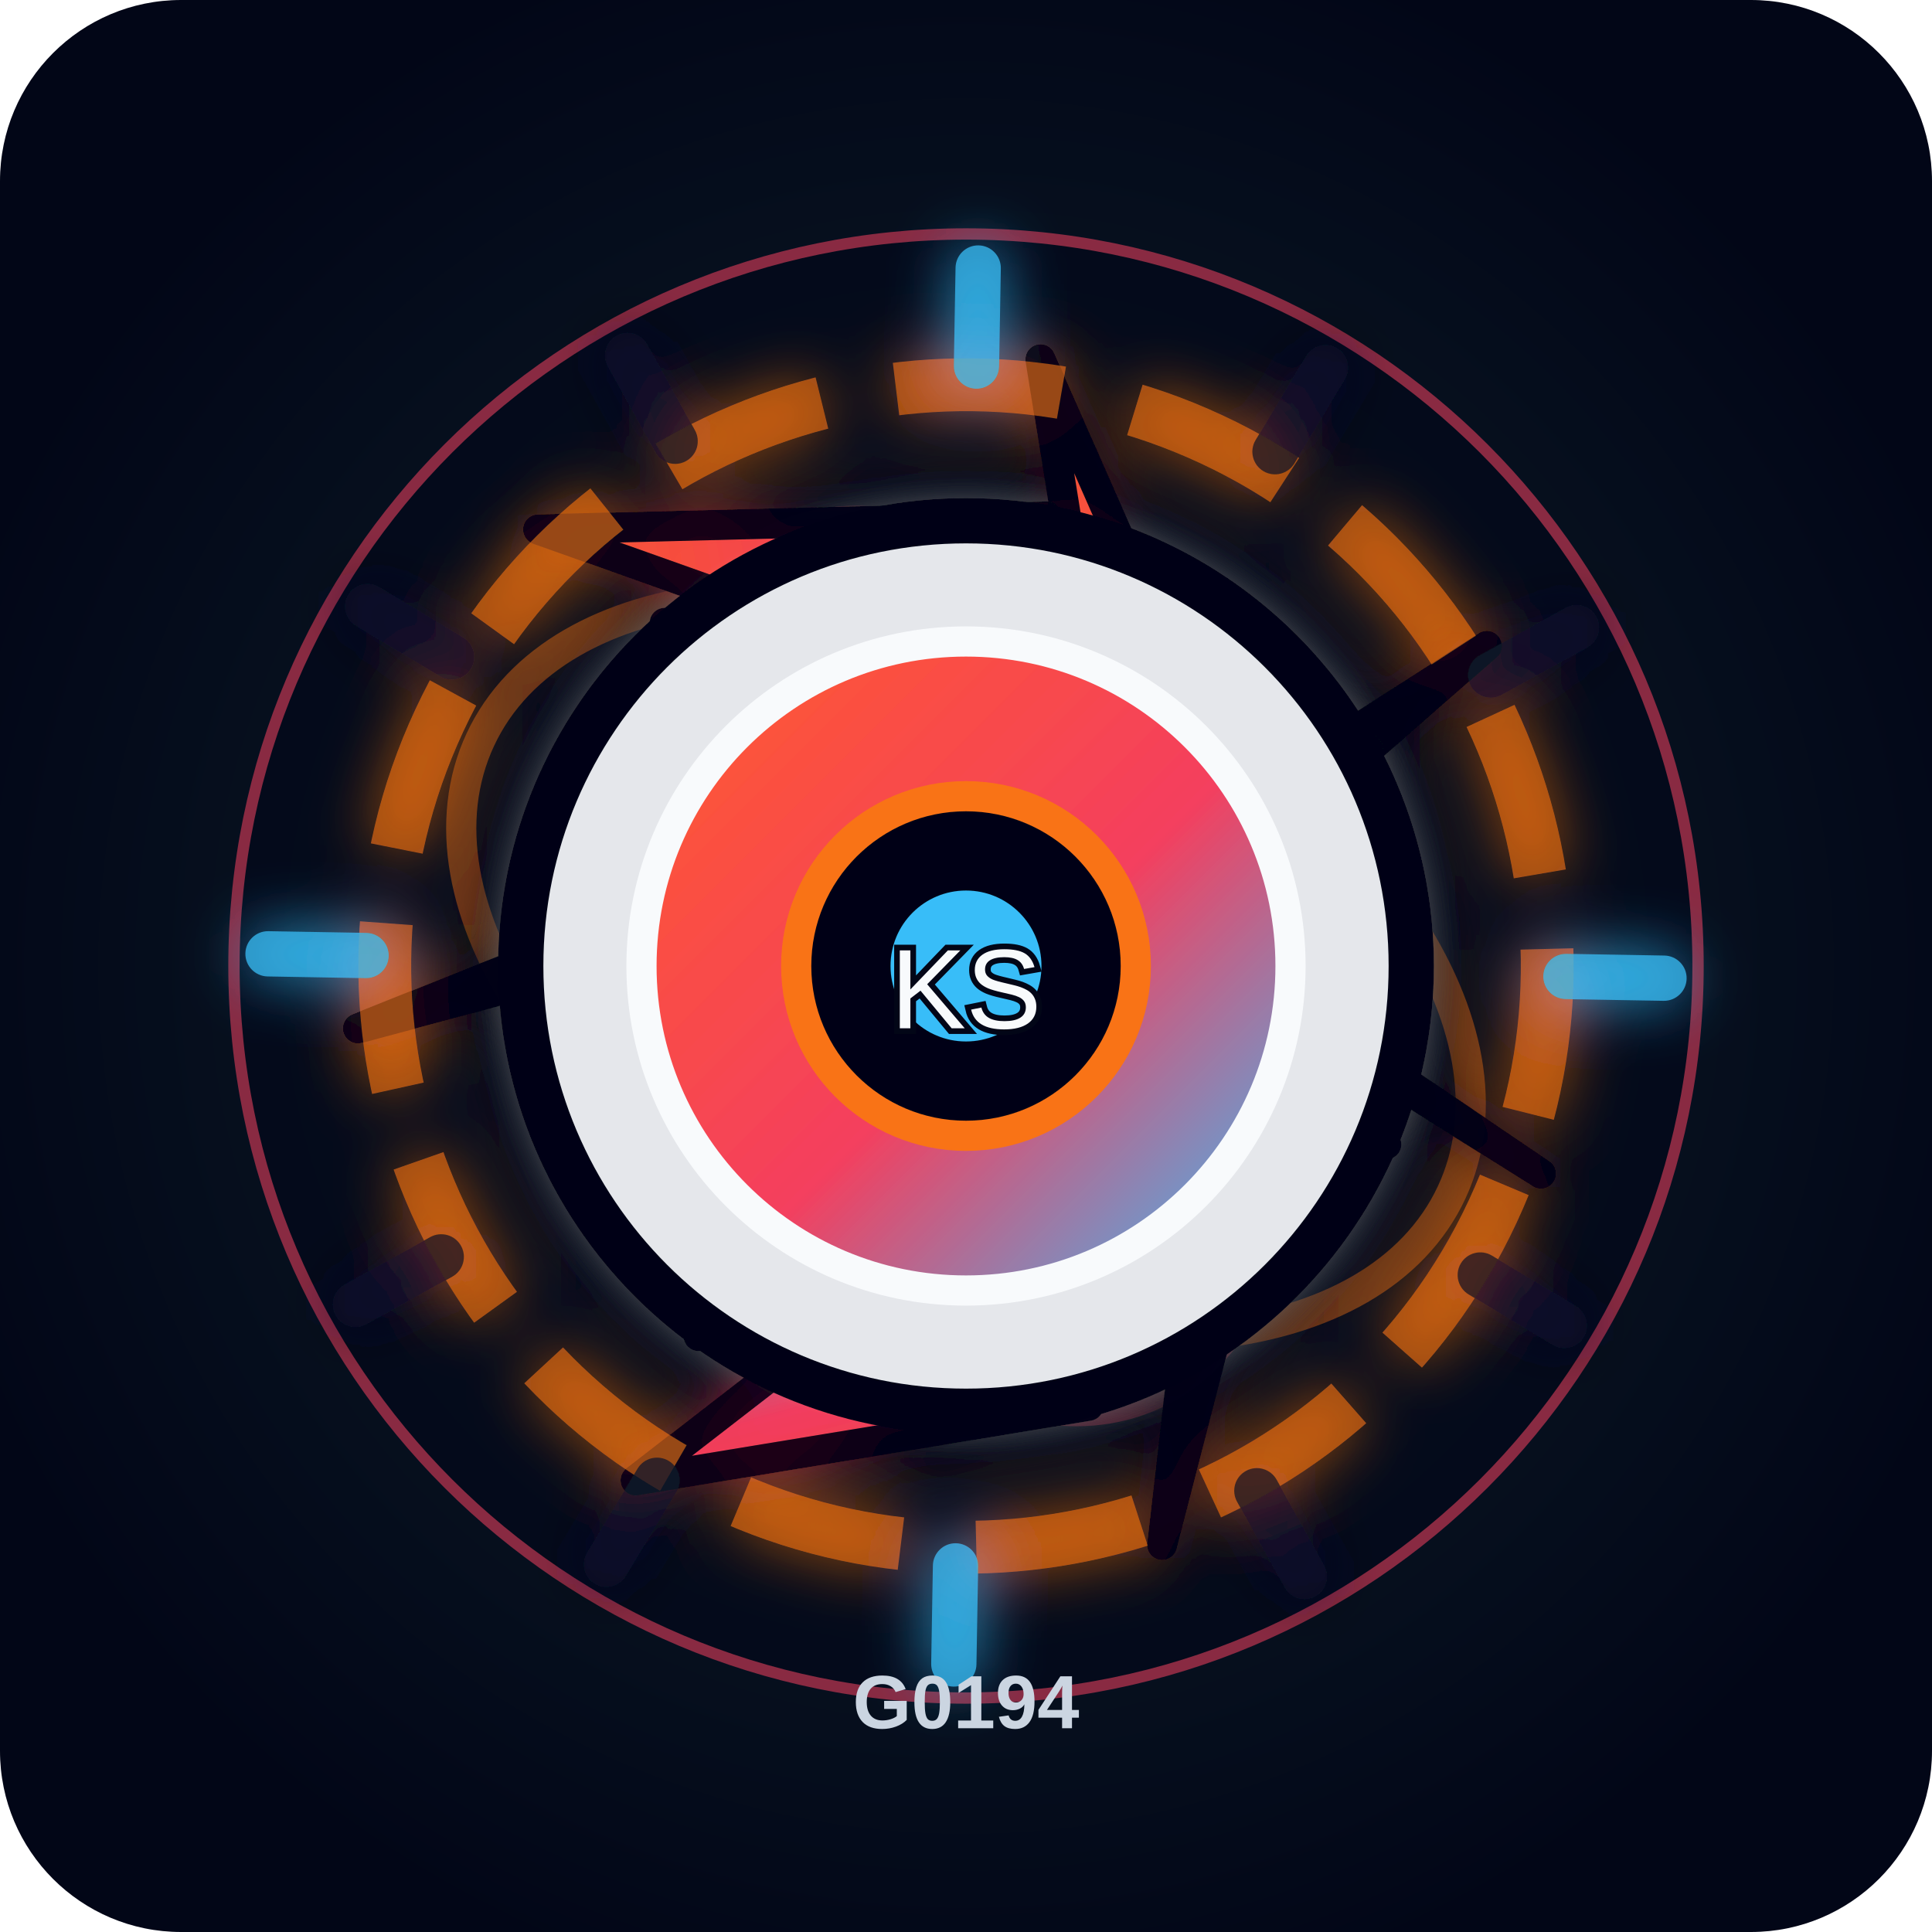
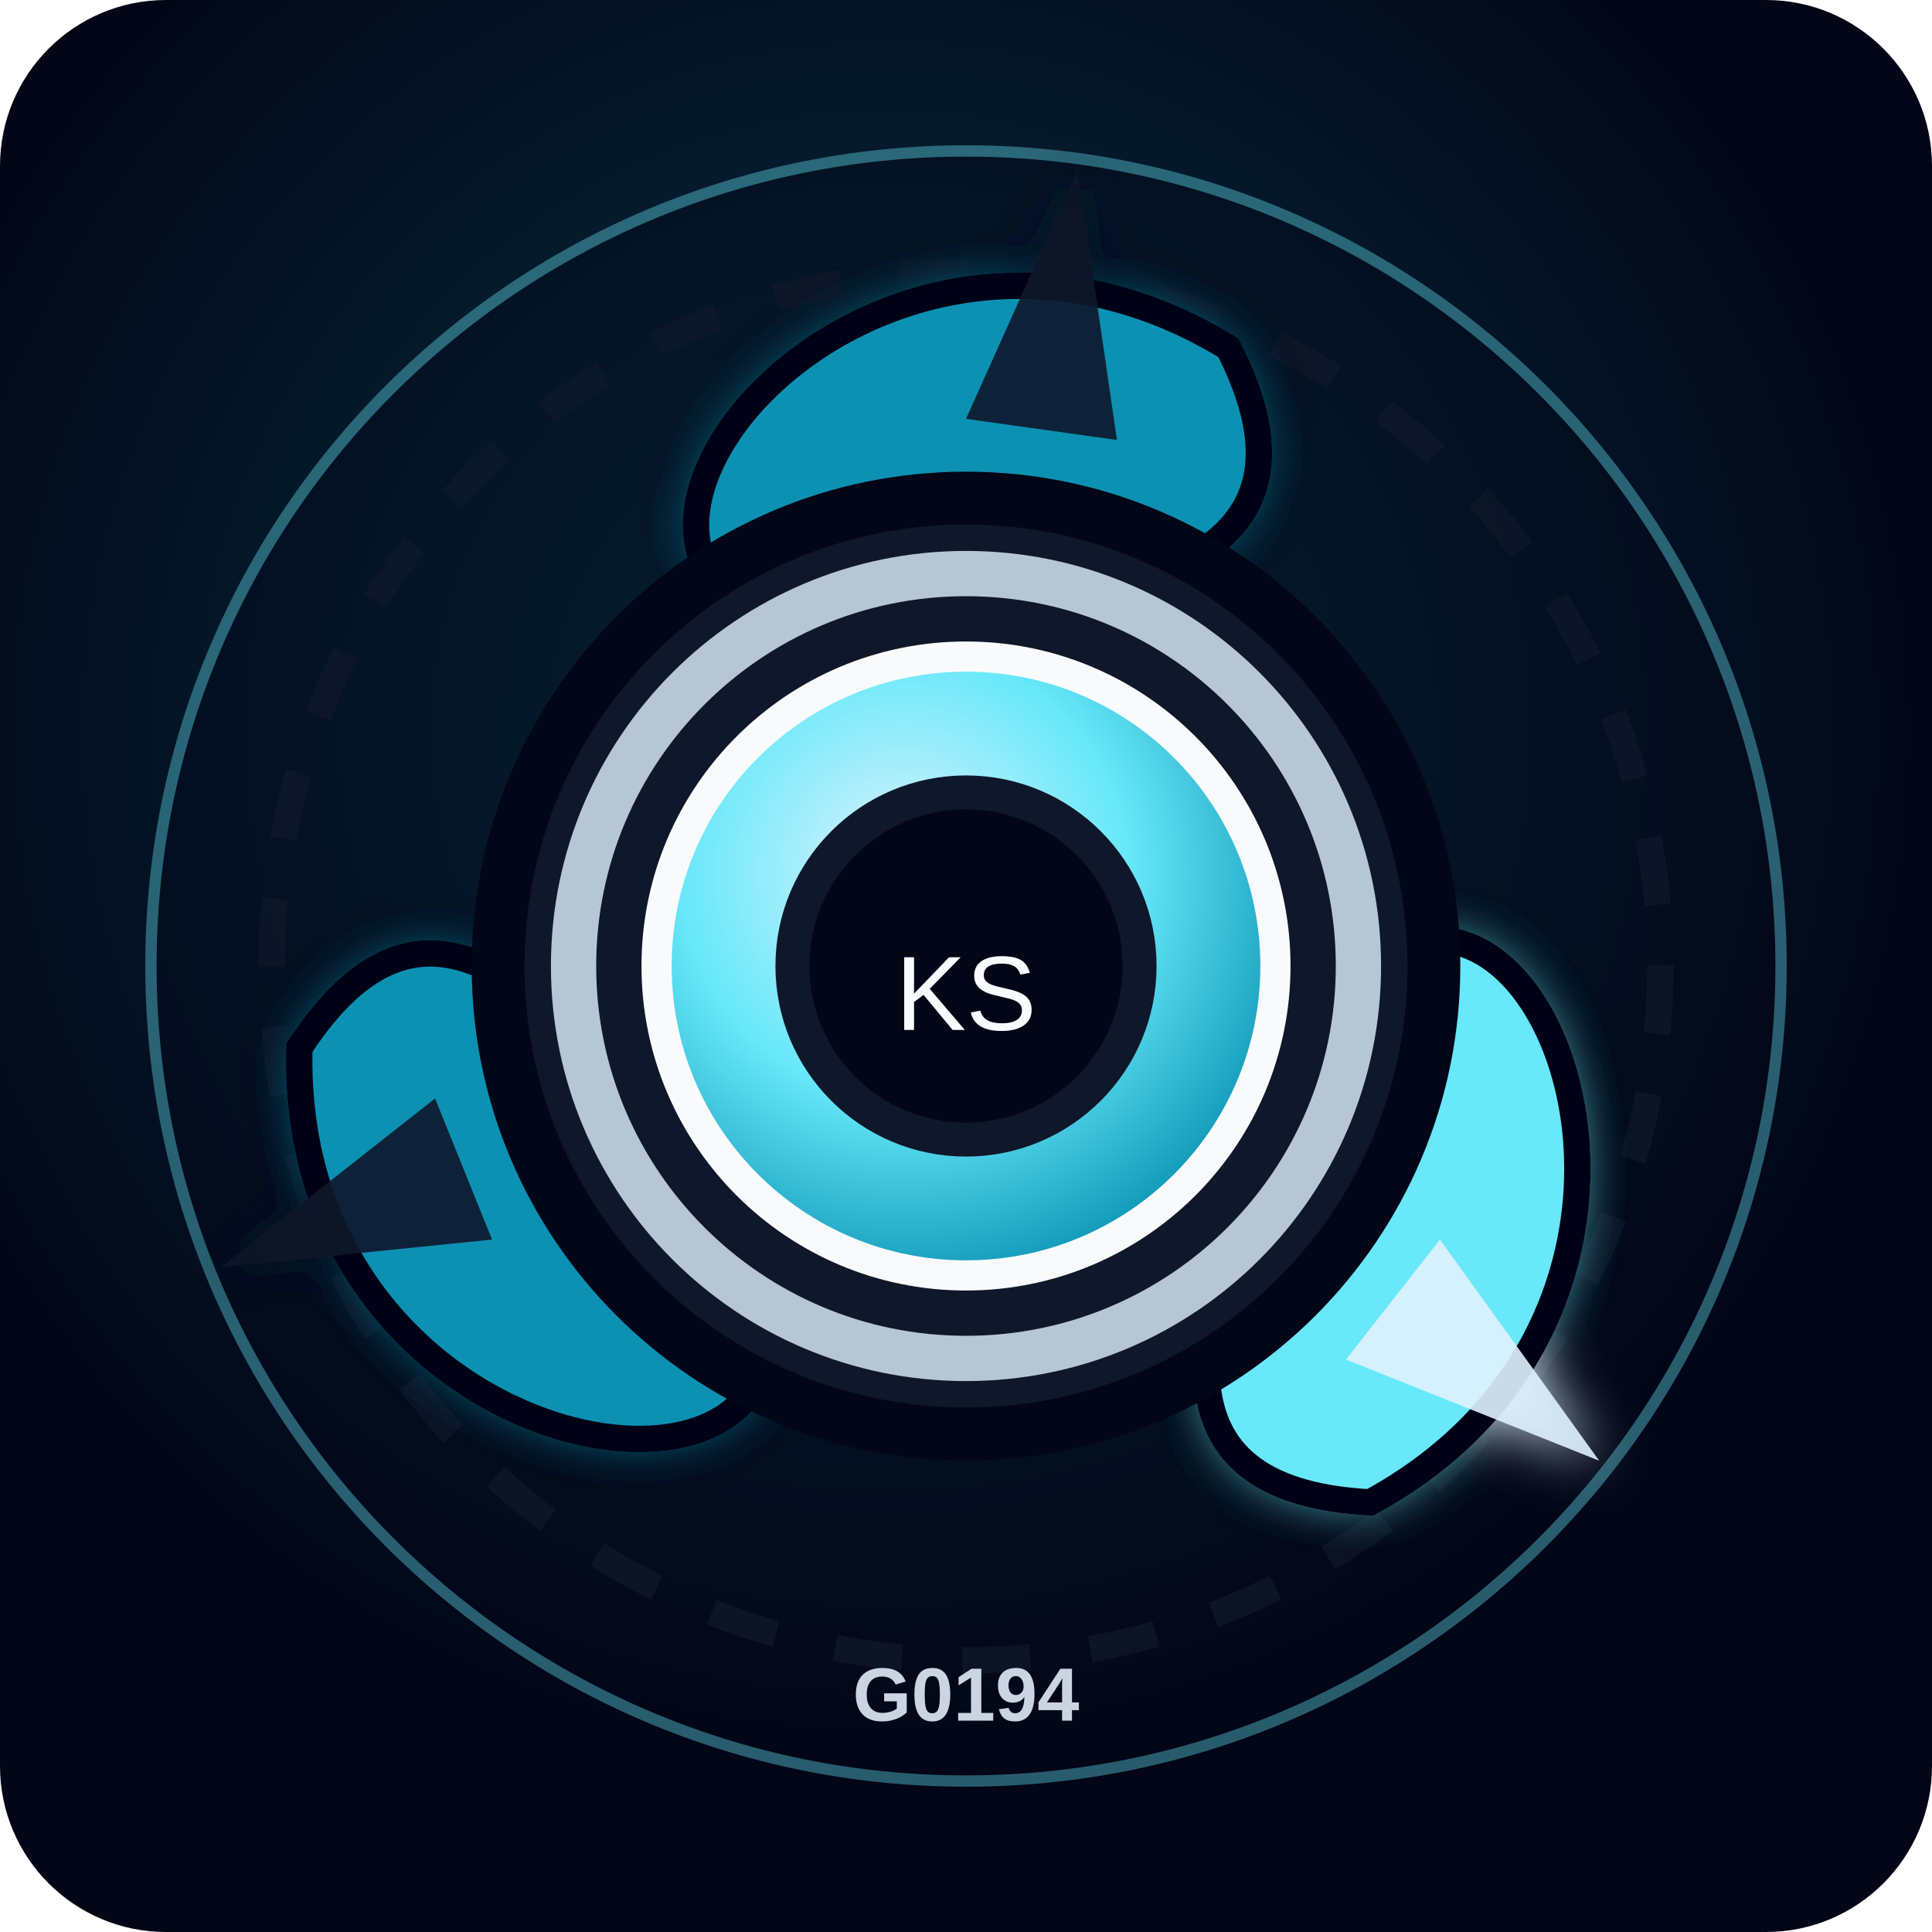
- <svg xmlns="http://www.w3.org/2000/svg" viewBox="0 0 512 512" role="img" aria-label="Keel Shark 3-60LF original 2D Beyblade style visual">
+ <svg xmlns="http://www.w3.org/2000/svg" viewBox="0 0 512 512" role="img" aria-label="Keel Shark 3-60LF original 2D fan-safe visual: teal shark fins with sharp bite edges">
  <defs>
-     <radialGradient id="bg" cx="50%" cy="50%" r="55%">
-       <stop offset="0" stop-color="#1e293b" />
-       <stop offset="0.62" stop-color="#07111f" />
+     <radialGradient id="bg" cx="46%" cy="38%" r="75%">
+       <stop offset="0" stop-color="#083344" />
+       <stop offset="0.72" stop-color="#020617" />
      <stop offset="1" stop-color="#020617" />
    </radialGradient>
-     <linearGradient id="bladeGrad" x1="0" y1="0" x2="1" y2="1">
-       <stop offset="0" stop-color="#ff5b2e" />
-       <stop offset="0.55" stop-color="#f43f5e" />
-       <stop offset="1" stop-color="#38bdf8" />
-     </linearGradient>
-     <filter id="glow" x="-20%" y="-20%" width="140%" height="140%">
-       <feGaussianBlur stdDeviation="8" result="blur" />
+     <radialGradient id="core" cx="40%" cy="35%" r="70%">
+       <stop offset="0" stop-color="#e0f2fe" />
+       <stop offset="0.52" stop-color="#67e8f9" />
+       <stop offset="1" stop-color="#0891b2" />
+     </radialGradient>
+     <filter id="glow" x="-22%" y="-22%" width="144%" height="144%">
+       <feGaussianBlur stdDeviation="7" result="blur" />
      <feMerge>
        <feMergeNode in="blur" />
        <feMergeNode in="SourceGraphic" />
      </feMerge>
    </filter>
  </defs>
-   <rect width="512" height="512" rx="48" fill="url(#bg)" />
-   <circle cx="256" cy="256" r="194" fill="#020617" opacity="0.55" stroke="#f43f5e" stroke-width="3" />
-   <ellipse cx="256" cy="256" rx="142" ry="86" fill="none" stroke="#f97316" stroke-width="8" opacity="0.42" transform="rotate(25 256 256)" />
-   <ellipse cx="256" cy="256" rx="124" ry="76" fill="none" stroke="#f43f5e" stroke-width="8" opacity="0.36" transform="rotate(67 256 256)" />
-   <ellipse cx="256" cy="256" rx="106" ry="66" fill="none" stroke="#f97316" stroke-width="8" opacity="0.3" transform="rotate(109 256 256)" />
-   <ellipse cx="256" cy="256" rx="88" ry="56" fill="none" stroke="#f43f5e" stroke-width="8" opacity="0.24" transform="rotate(151 256 256)" />
+   <rect width="512" height="512" rx="44" fill="url(#bg)" />
+   <circle cx="256" cy="256" r="216" fill="#020617" opacity="0.38" stroke="#67e8f9" stroke-width="3" />
+   <circle cx="256" cy="256" r="184" fill="none" stroke="#0f172a" stroke-width="7" stroke-dasharray="18 16" opacity="0.72" />
  <g filter="url(#glow)">
-     <path d="M256 94 L372.313 289.352 L314.979 297.298 Z" fill="url(#bladeGrad)" stroke="#020617" stroke-width="8" stroke-linejoin="round" transform="rotate(7 256 256)" opacity="0.96" />
-     <path d="M256 94 L302.444 367.732 L260.485 327.86 Z" fill="url(#bladeGrad)" stroke="#020617" stroke-width="8" stroke-linejoin="round" transform="rotate(58.42857 256 256)" opacity="0.96" />
-     <path d="M256 94 L197.602 361.975 L202.614 304.311 Z" fill="url(#bladeGrad)" stroke="#020617" stroke-width="8" stroke-linejoin="round" transform="rotate(109.8571 256 256)" opacity="0.96" />
-     <path d="M256 94 L136.735 276.417 L184.943 244.382 Z" fill="url(#bladeGrad)" stroke="#020617" stroke-width="8" stroke-linejoin="round" transform="rotate(161.2857 256 256)" opacity="0.96" />
-     <path d="M256 94 L165.677 175.485 L220.78 193.202 Z" fill="url(#bladeGrad)" stroke="#020617" stroke-width="8" stroke-linejoin="round" transform="rotate(212.7143 256 256)" opacity="0.96" />
-     <path d="M256 94 L262.634 135.182 L283.138 189.31 Z" fill="url(#bladeGrad)" stroke="#020617" stroke-width="8" stroke-linejoin="round" transform="rotate(264.1429 256 256)" opacity="0.96" />
-     <path d="M256 94 L354.595 185.858 L325.06 235.637 Z" fill="url(#bladeGrad)" stroke="#020617" stroke-width="8" stroke-linejoin="round" transform="rotate(315.5714 256 256)" opacity="0.96" />
-     <circle cx="256" cy="256" r="154" fill="none" stroke="#f97316" stroke-width="14" opacity="0.6" stroke-dasharray="44 20" transform="rotate(25 256 256)" />
-     <rect x="250" y="65" width="12" height="38" rx="6" fill="#38bdf8" opacity="0.75" transform="rotate(1 256 256)" />
-     <rect x="250" y="65" width="12" height="38" rx="6" fill="#0f172a" opacity="0.75" transform="rotate(31 256 256)" />
-     <rect x="250" y="65" width="12" height="38" rx="6" fill="#0f172a" opacity="0.75" transform="rotate(61 256 256)" />
-     <rect x="250" y="65" width="12" height="38" rx="6" fill="#38bdf8" opacity="0.75" transform="rotate(91 256 256)" />
-     <rect x="250" y="65" width="12" height="38" rx="6" fill="#0f172a" opacity="0.75" transform="rotate(121 256 256)" />
-     <rect x="250" y="65" width="12" height="38" rx="6" fill="#0f172a" opacity="0.75" transform="rotate(151 256 256)" />
-     <rect x="250" y="65" width="12" height="38" rx="6" fill="#38bdf8" opacity="0.75" transform="rotate(181 256 256)" />
-     <rect x="250" y="65" width="12" height="38" rx="6" fill="#0f172a" opacity="0.75" transform="rotate(211 256 256)" />
-     <rect x="250" y="65" width="12" height="38" rx="6" fill="#0f172a" opacity="0.75" transform="rotate(241 256 256)" />
-     <rect x="250" y="65" width="12" height="38" rx="6" fill="#38bdf8" opacity="0.75" transform="rotate(271 256 256)" />
-     <rect x="250" y="65" width="12" height="38" rx="6" fill="#0f172a" opacity="0.75" transform="rotate(301 256 256)" />
-     <rect x="250" y="65" width="12" height="38" rx="6" fill="#0f172a" opacity="0.75" transform="rotate(331 256 256)" />
-     <circle cx="256" cy="256" r="118" fill="#e5e7eb" stroke="#020617" stroke-width="12" />
-     <circle cx="256" cy="256" r="86" fill="url(#bladeGrad)" stroke="#f8fafc" stroke-width="8" />
-     <circle cx="256" cy="256" r="45" fill="#020617" stroke="#f97316" stroke-width="8" />
-     <circle cx="256" cy="256" r="24" fill="#38bdf8" stroke="#020617" stroke-width="8" />
+     <path d="M 223.85 167.669 C 128.175 163.13 224.269 30.219 325.55 92.15 C 353.693 147.501 301.555 153.683 272.323 163.428 Z" fill="#0891b2" stroke="#020617" stroke-width="7" />
+     <polygon points="256.0,111.0 285.6,45.1 296.0,116.6" fill="#0f172a" opacity="0.9" />
+     <path d="M 348.572 272.323 C 400.34 191.736 467.398 341.41 363.123 398.157 C 301.116 394.854 321.832 346.61 328.008 316.422 Z" fill="#67e8f9" stroke="#020617" stroke-width="7" />
+     <polygon points="381.6,328.5 423.8,387.1 356.7,360.3" fill="#e0f2fe" opacity="0.9" />
+     <path d="M 195.578 328.008 C 239.485 413.134 76.334 396.371 79.327 277.693 C 113.19 225.645 144.614 267.707 167.669 288.15 Z" fill="#0891b2" stroke="#020617" stroke-width="7" />
+     <polygon points="130.4,328.5 58.5,335.8 115.3,291.1" fill="#0f172a" opacity="0.9" />
+     <polygon points="260.5,192.2 275.1,166.0 277.9,195.9" fill="#0f172a" opacity="0.85" />
+     <polygon points="297.1,207.0 324.4,194.4 309.1,220.2" fill="#0f172a" opacity="0.85" />
+     <polygon points="318.1,240.5 347.5,246.4 320.0,258.2" fill="#0f172a" opacity="0.85" />
+     <polygon points="315.3,280.0 335.7,302.0 306.4,295.4" fill="#0f172a" opacity="0.85" />
+     <polygon points="289.9,310.3 293.4,340.0 273.6,317.5" fill="#0f172a" opacity="0.85" />
+     <polygon points="251.5,319.8 236.9,346.0 234.1,316.1" fill="#0f172a" opacity="0.85" />
+     <polygon points="214.9,305.0 187.6,317.6 202.9,291.8" fill="#0f172a" opacity="0.85" />
+     <polygon points="193.9,271.5 164.5,265.6 192.0,253.8" fill="#0f172a" opacity="0.85" />
+     <polygon points="196.7,232.0 176.3,210.0 205.6,216.6" fill="#0f172a" opacity="0.85" />
+     <polygon points="222.1,201.7 218.6,172.0 238.4,194.5" fill="#0f172a" opacity="0.85" />
  </g>
-   <text x="256" y="264" text-anchor="middle" dominant-baseline="middle" font-family="Arial Black, Arial, sans-serif" font-size="30" fill="#f8fafc" stroke="#020617" stroke-width="3" paint-order="stroke">KS</text>
-   <text x="256" y="458" text-anchor="middle" font-family="Arial, sans-serif" font-size="20" font-weight="700" fill="#cbd5e1">G0194</text>
+   <circle cx="256" cy="256" r="124" fill="#0f172a" stroke="#020617" stroke-width="14" />
+   <circle cx="256" cy="256" r="104" fill="none" stroke="#e0f2fe" stroke-width="12" opacity="0.8" />
+   <circle cx="256" cy="256" r="82" fill="url(#core)" stroke="#f8fafc" stroke-width="8" />
+   <circle cx="256" cy="256" r="46" fill="#020617" stroke="#0f172a" stroke-width="9" />
+   <text x="256" y="265" text-anchor="middle" dominant-baseline="middle" font-family="Arial Black, Arial, sans-serif" font-size="28" fill="#f8fafc">KS</text>
+   <text x="256" y="456" text-anchor="middle" font-family="Arial, sans-serif" font-size="20" font-weight="800" fill="#cbd5e1">G0194</text>
</svg>
